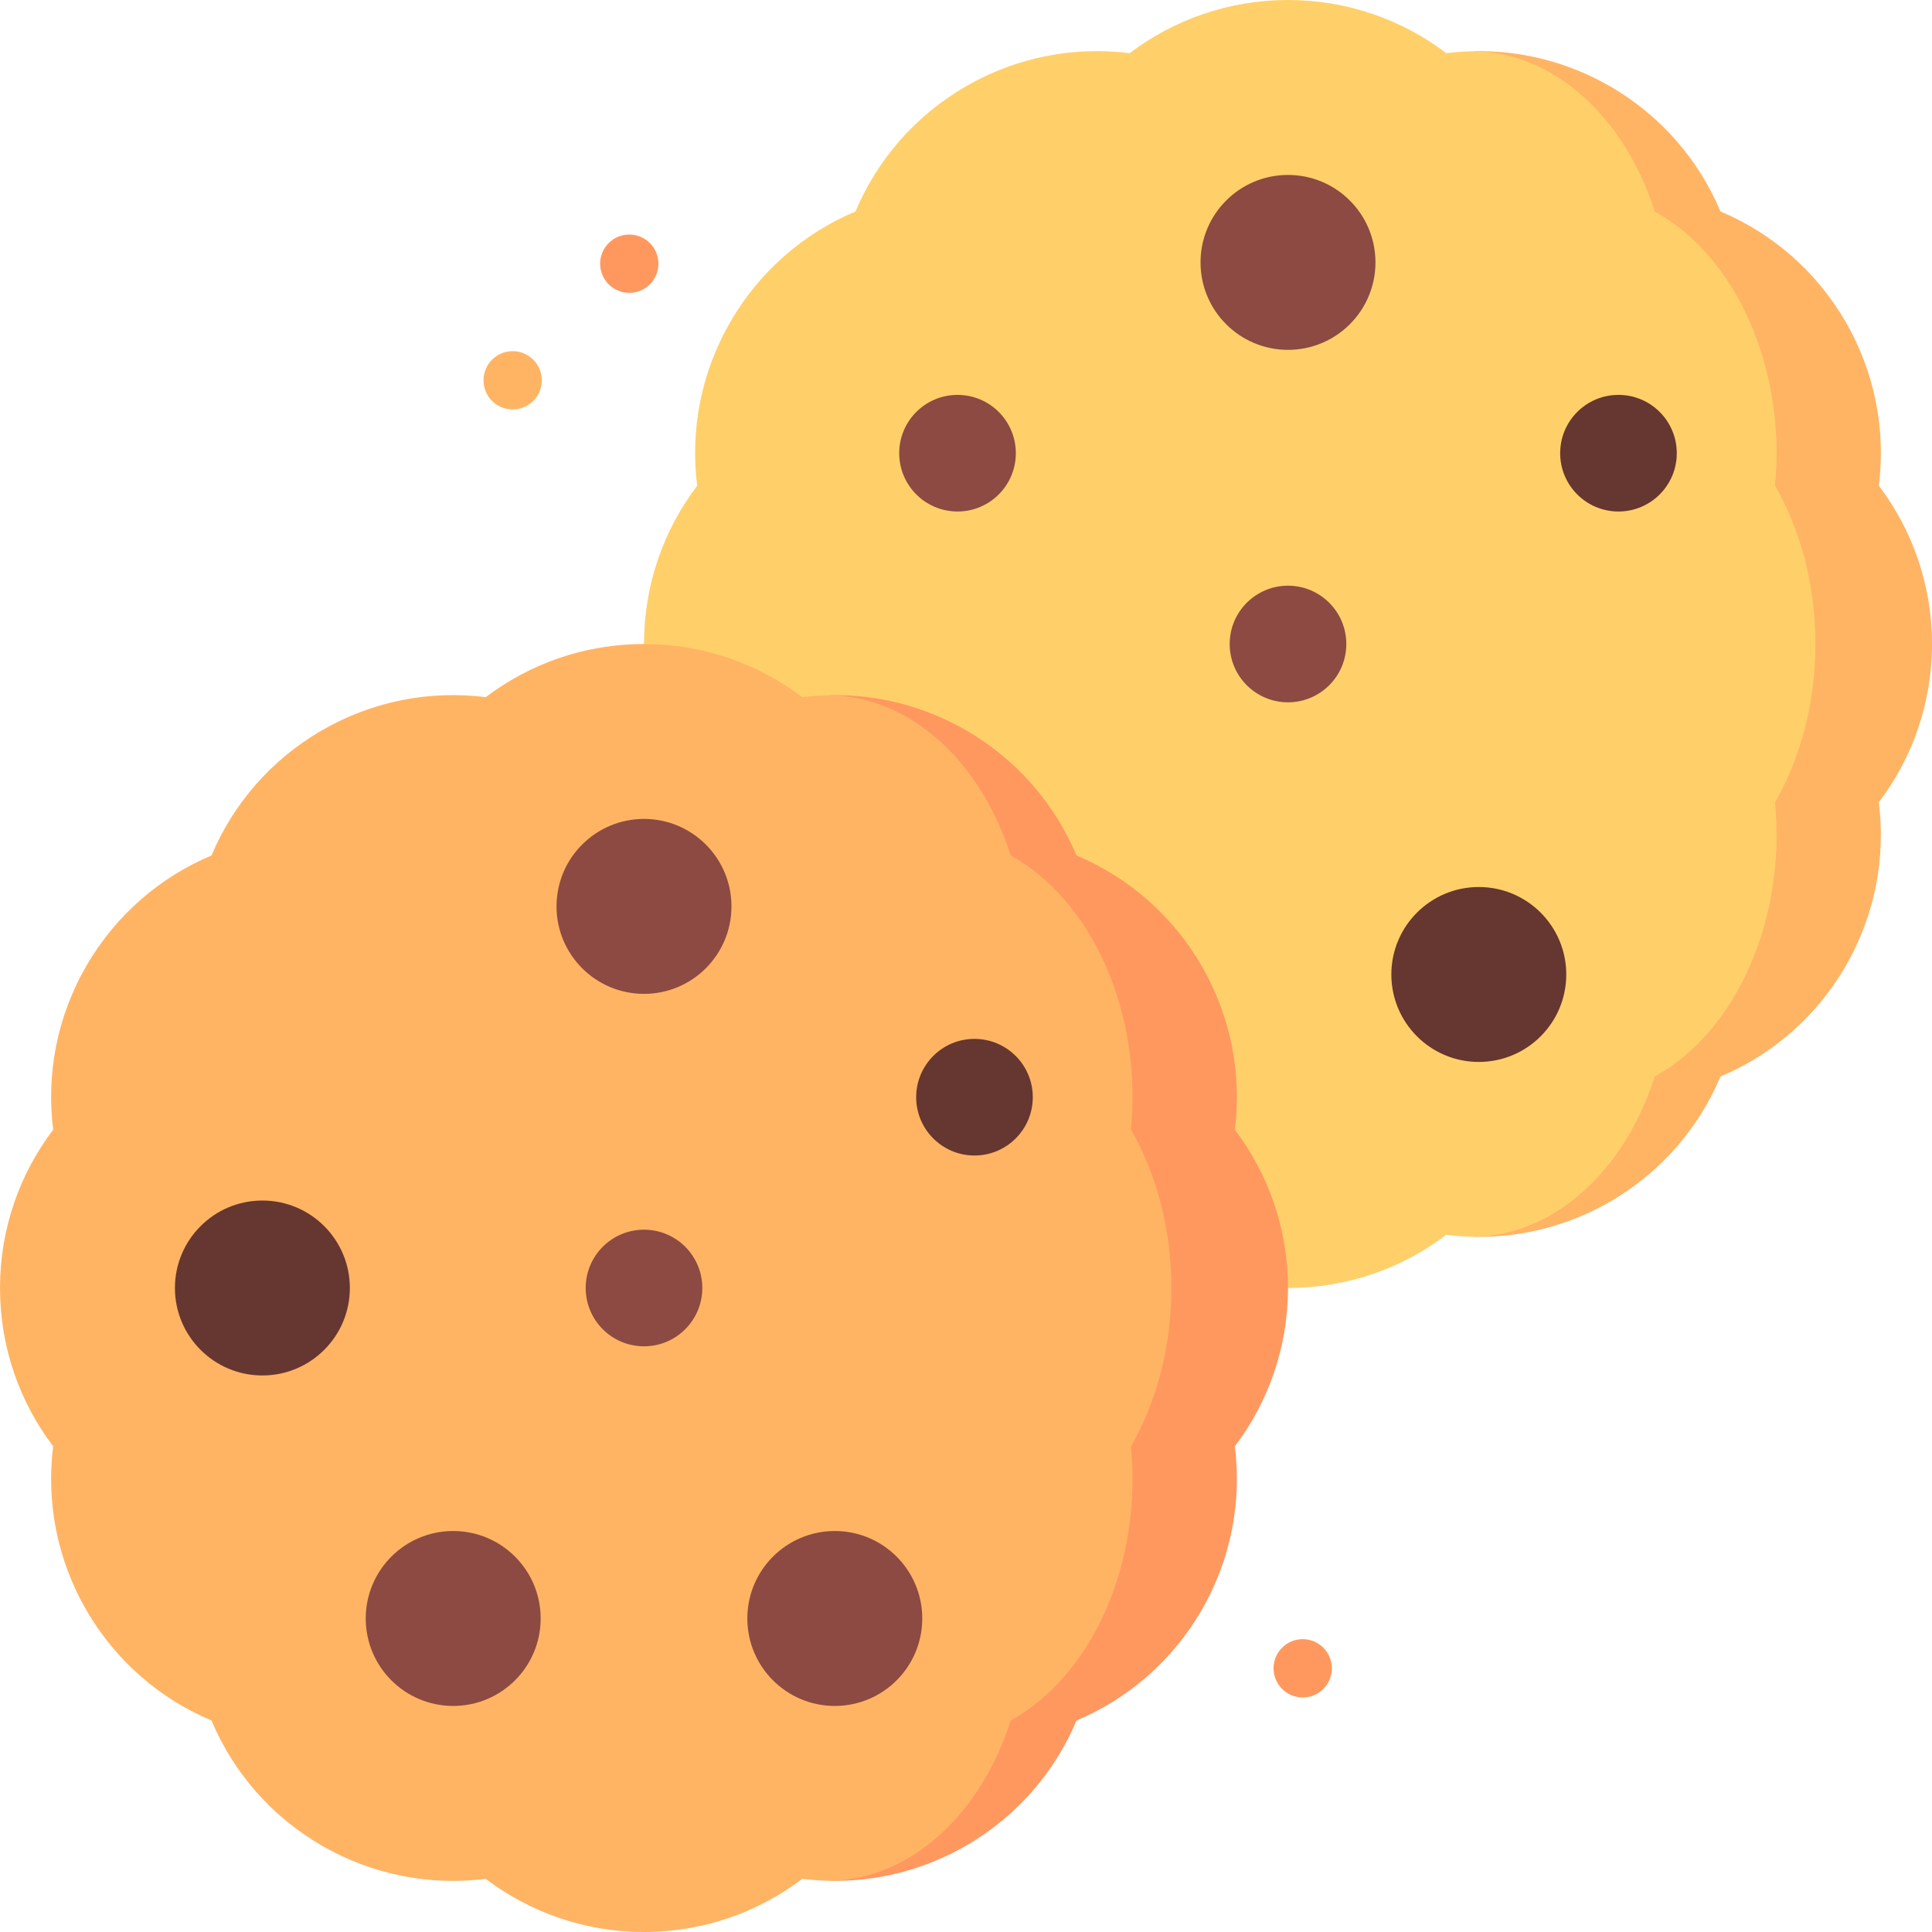
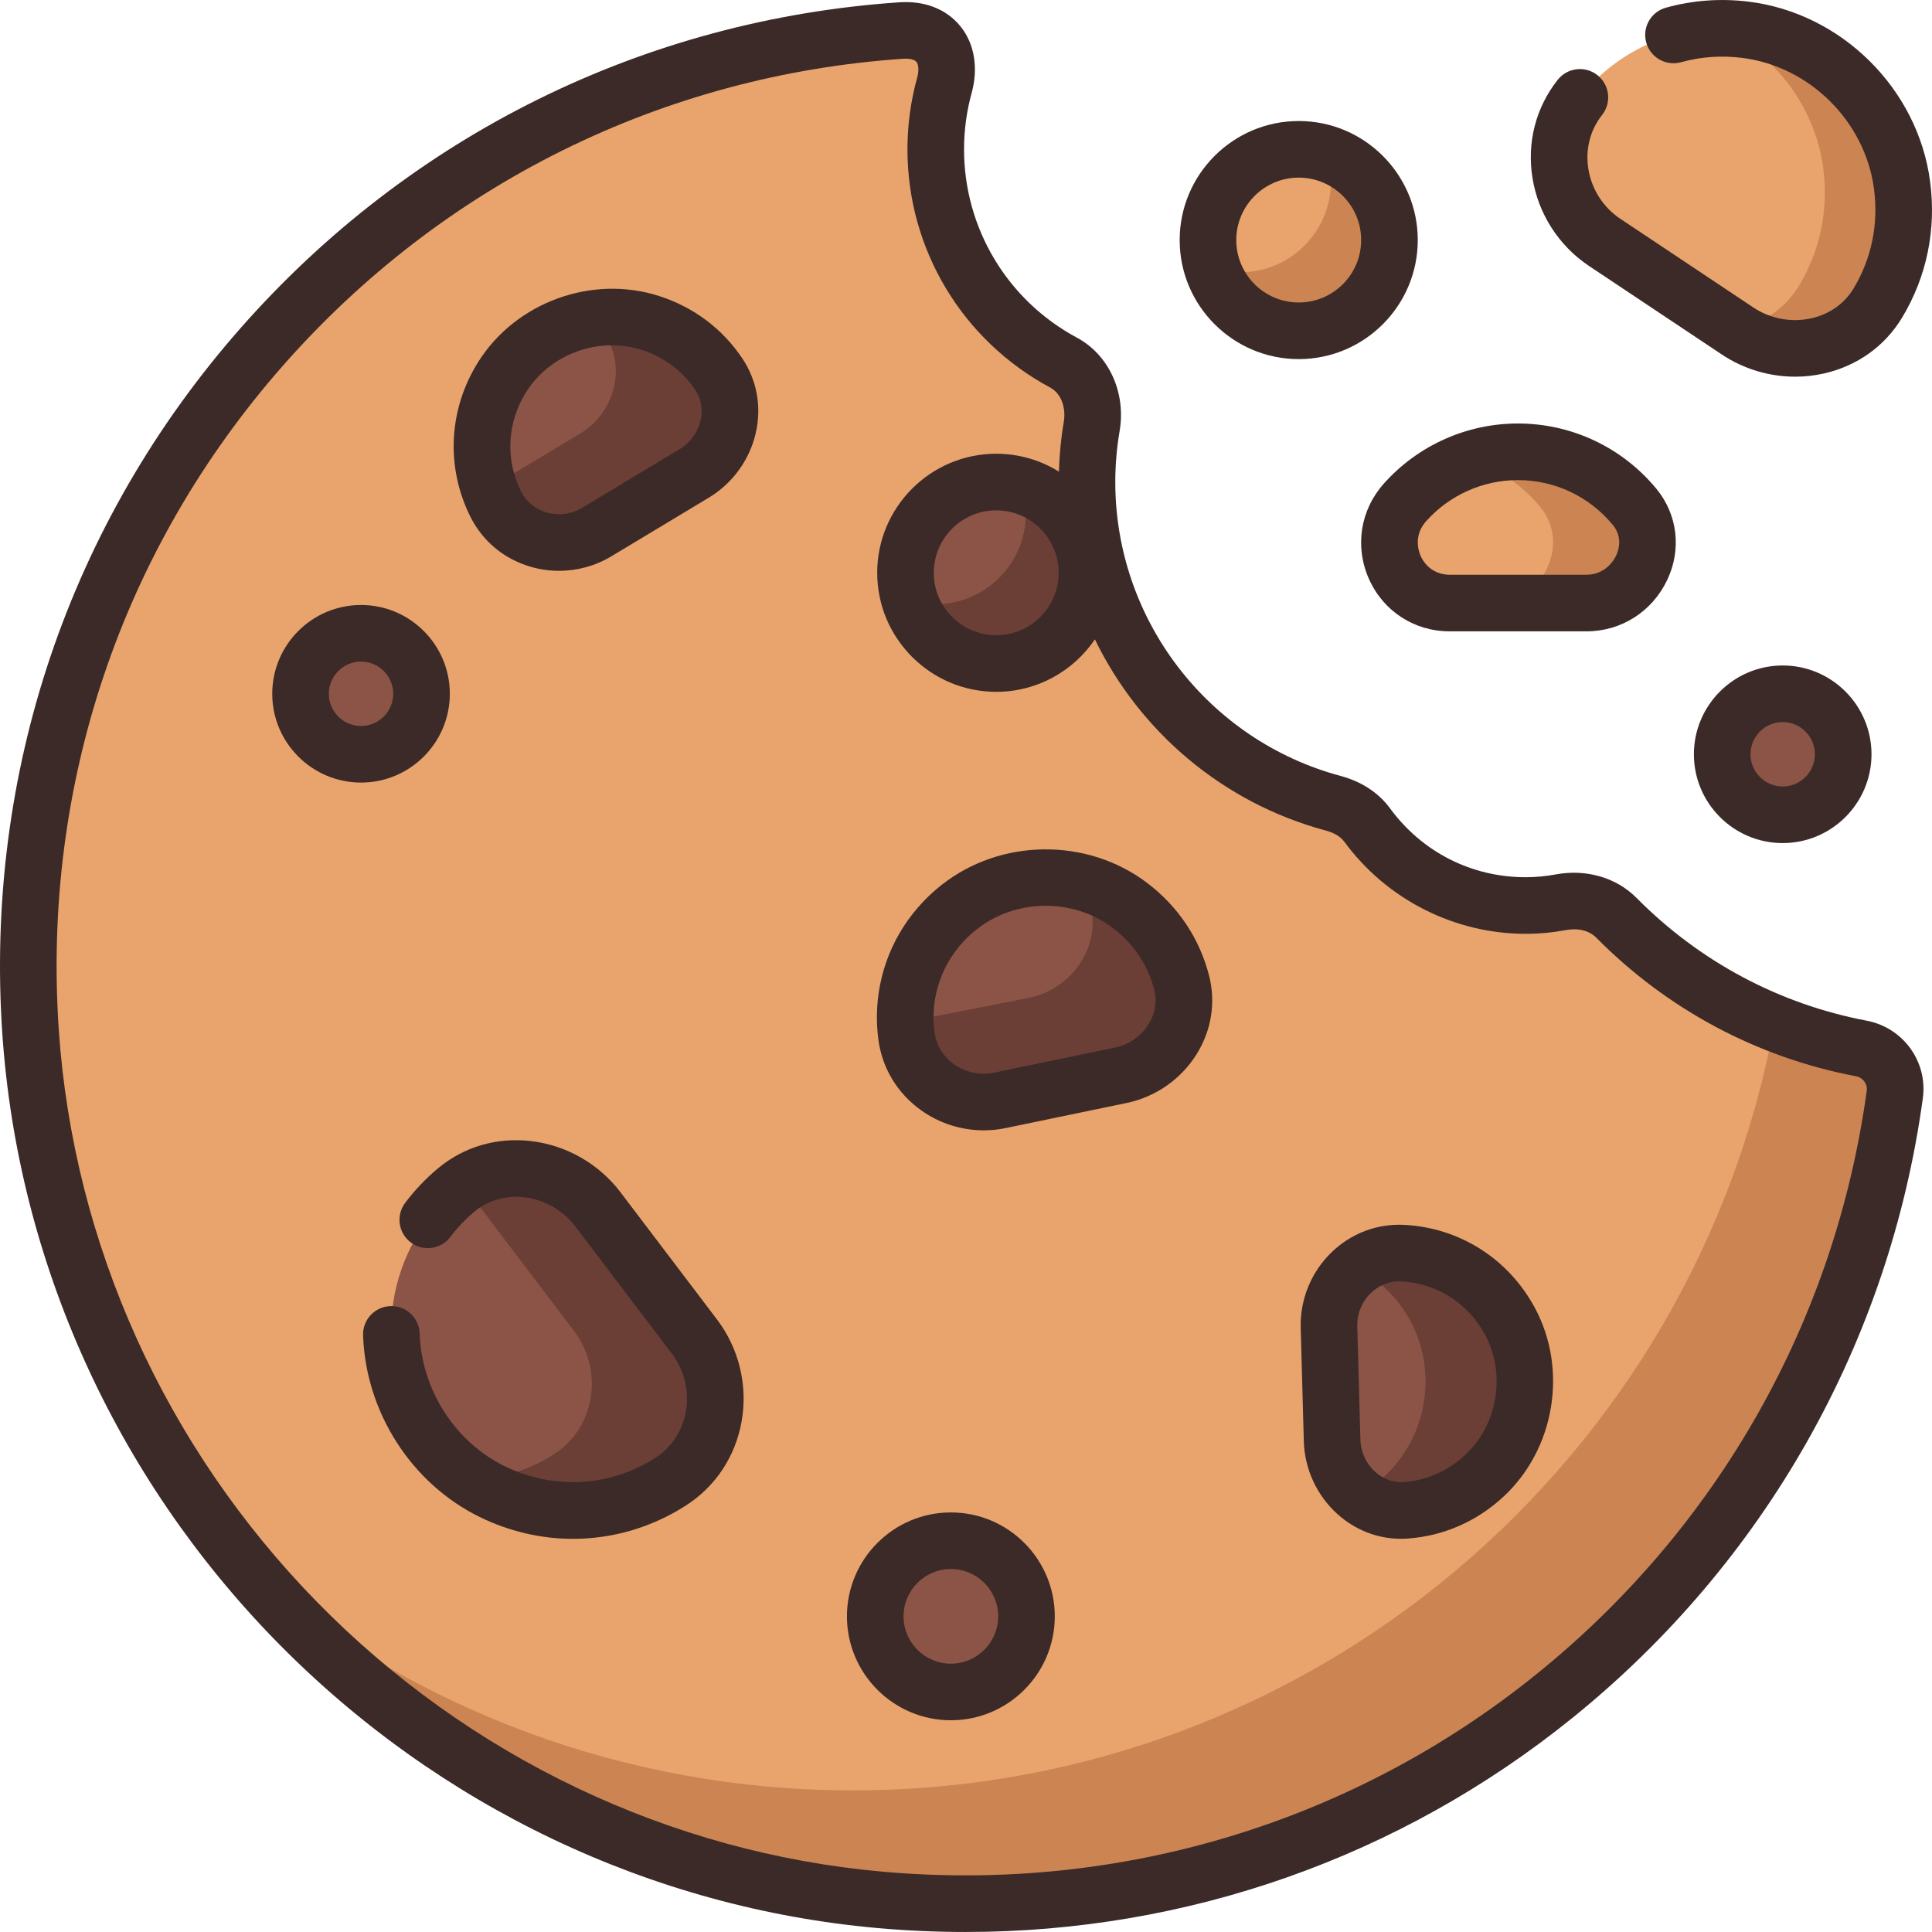
- <svg xmlns="http://www.w3.org/2000/svg" id="fi_7380740" enable-background="new 0 0 497 497" height="512" viewBox="0 0 497 497" width="512">
+ <svg xmlns="http://www.w3.org/2000/svg" fill="#3B2A28" id="fi_11520718" enable-background="new 0 0 512.006 512.006" viewBox="0 0 512.006 512.006">
  <g>
-     <circle cx="161.881" cy="67.833" fill="#ff985f" r="7.5" />
-     <circle cx="131.881" cy="97.833" fill="#ffb464" r="7.5" />
-     <circle cx="335.119" cy="429.167" fill="#ff985f" r="7.5" />
-     <path d="m497 165.667c0-15.3-5.097-29.405-13.677-40.726 1.77-14.094-.869-28.858-8.519-42.108s-19.117-22.917-32.207-28.431c-5.514-13.09-15.181-24.557-28.431-32.207-11.001-6.351-23.044-9.237-34.882-9.025v304.993c11.838.212 23.881-2.674 34.881-9.025 13.25-7.65 22.917-19.117 28.431-32.207 13.09-5.514 24.557-15.181 32.207-28.431s10.288-28.014 8.519-42.108c8.581-11.321 13.678-25.426 13.678-40.725z" fill="#ffb464" />
-     <path d="m425.661 276.931c9.947-5.514 18.661-15.181 24.474-28.431s7.818-28.014 6.473-42.108c6.519-11.321 10.392-25.426 10.392-40.725s-3.873-29.405-10.393-40.726c1.345-14.094-.66-28.858-6.473-42.108s-14.527-22.917-24.474-28.431c-4.19-13.09-11.536-24.557-21.604-32.207-7.822-5.943-16.339-8.848-24.771-9.025-2.421.043-4.833.206-7.226.506-11.321-8.579-25.426-13.676-40.726-13.676s-29.405 5.097-40.726 13.677c-14.094-1.77-28.858.869-42.108 8.519s-22.917 19.117-28.431 32.207c-13.09 5.514-24.557 15.181-32.207 28.431s-10.288 28.014-8.519 42.108c-8.579 11.321-13.677 25.426-13.677 40.726s5.097 29.405 13.676 40.726c-1.77 14.094.869 28.858 8.519 42.108s19.117 22.917 32.207 28.431c5.514 13.09 15.181 24.557 28.431 32.207s28.014 10.288 42.108 8.519c11.321 8.579 25.426 13.677 40.726 13.677s29.405-5.097 40.726-13.677c2.393.3 4.806.463 7.226.506 8.433-.177 16.949-3.082 24.771-9.025 10.07-7.652 17.415-19.119 21.606-32.209z" fill="#ffd06a" />
-     <circle cx="331.333" cy="67.5" fill="#8c4a42" r="22.5" />
-     <circle cx="380.417" cy="250.681" fill="#663630" r="22.5" />
-     <circle cx="416.348" cy="116.583" fill="#663630" r="15" />
-     <circle cx="331.333" cy="165.667" fill="#8c4a42" r="15" />
-     <circle cx="246.319" cy="116.583" fill="#8c4a42" r="15" />
-     <path d="m331.333 331.333c0-15.3-5.097-29.405-13.677-40.726 1.77-14.094-.869-28.858-8.519-42.108s-19.117-22.917-32.207-28.431c-5.514-13.09-15.181-24.557-28.431-32.207-11.001-6.351-23.044-9.237-34.882-9.025v304.993c11.838.212 23.881-2.674 34.881-9.025 13.25-7.65 22.917-19.117 28.431-32.207 13.09-5.514 24.557-15.181 32.207-28.431s10.288-28.014 8.519-42.108c8.581-11.32 13.678-25.425 13.678-40.725z" fill="#ff985f" />
-     <path d="m259.994 442.598c9.947-5.514 18.661-15.181 24.474-28.431s7.818-28.014 6.473-42.108c6.519-11.321 10.393-25.426 10.393-40.726s-3.873-29.405-10.393-40.726c1.345-14.094-.66-28.858-6.473-42.108s-14.527-22.917-24.474-28.431c-4.19-13.09-11.536-24.557-21.604-32.207-7.822-5.943-16.339-8.848-24.771-9.025-2.421.043-4.833.206-7.226.506-11.321-8.579-25.426-13.677-40.726-13.677s-29.405 5.097-40.726 13.677c-14.094-1.77-28.858.869-42.108 8.519s-22.917 19.117-28.431 32.207c-13.09 5.514-24.557 15.181-32.207 28.431s-10.288 28.014-8.519 42.108c-8.579 11.322-13.676 25.427-13.676 40.726s5.097 29.405 13.676 40.726c-1.77 14.094.869 28.858 8.519 42.108s19.117 22.917 32.207 28.431c5.514 13.09 15.181 24.557 28.431 32.207s28.014 10.288 42.108 8.519c11.321 8.579 25.426 13.676 40.726 13.676s29.405-5.097 40.726-13.677c2.393.3 4.806.463 7.226.506 8.433-.177 16.949-3.082 24.771-9.025 10.068-7.649 17.413-19.116 21.604-32.206z" fill="#ffb464" />
-     <circle cx="165.666" cy="233.167" fill="#8c4a42" r="22.5" />
-     <circle cx="214.75" cy="416.348" fill="#8c4a42" r="22.5" />
-     <circle cx="67.5" cy="331.333" fill="#663630" r="22.5" />
-     <circle cx="116.583" cy="416.348" fill="#8c4a42" r="22.5" />
-     <circle cx="165.666" cy="331.333" fill="#8c4a42" r="15" />
-     <circle cx="250.681" cy="282.25" fill="#663630" r="15" />
+     <g>
+       <path d="m428.365 243.228c-3.825-3.861-9.391-5.112-14.734-4.117-3.025.563-6.141.864-9.331.864-17.25 0-32.503-8.408-41.979-21.326-2.173-2.962-5.45-4.824-8.998-5.776-37.581-10.091-65.257-44.357-65.257-85.123 0-5.017.43-9.931 1.246-14.714 1.146-6.719-1.496-13.74-7.501-16.965-20.131-10.812-33.826-32.047-33.826-56.498 0-5.847.795-11.503 2.274-16.877 2.404-8.738-2.357-15.221-11.398-14.605-134.932 9.19-240.289 126.093-230.761 265.396 8.255 120.694 104.692 219.317 225.194 230.011 135.708 12.043 251.277-85.106 268.853-213.473.784-5.728-3.18-11.086-8.86-12.163-25.159-4.77-47.602-17.153-64.922-34.634z" fill="#E9A46D" />
+       <path d="m402.259 119.733c-11.887 0-22.565 5.174-29.905 13.393-9.216 10.319-2.008 26.687 11.827 26.687h36.252c13.123 0 21.113-15.358 12.764-25.483-7.351-8.914-18.48-14.597-30.938-14.597z" fill="#E9A46D" />
+       <path d="m497.667 80.287c5.369-8.922 7.917-19.731 6.403-31.215-2.802-21.25-20.234-38.539-41.504-41.181-17.776-2.208-33.914 5.295-43.87 17.915-9.537 12.091-6.252 29.883 6.561 38.425l35.25 23.5c12.315 8.21 29.528 5.238 37.16-7.444z" fill="#E9A46D" />
+       <path d="m120.915 315.353c-7.996 6.671-13.945 16.048-16.276 27.395-4.314 20.995 6.491 43.041 25.722 52.506 16.071 7.91 33.777 6.108 47.318-2.554 12.972-8.299 15.698-26.185 6.39-38.454l-25.605-33.752c-8.947-11.792-26.184-14.623-37.549-5.141z" fill="#8C5446" />
+       <path d="m372.583 400.25c7.377-.545 14.692-3.499 20.732-9.087 11.177-10.34 14.057-27.541 6.867-40.963-6.009-11.217-16.979-17.501-28.382-18.1-10.924-.574-19.898 8.628-19.598 19.563l.824 30.084c.288 10.511 9.071 19.277 19.557 18.503z" fill="#8C5446" />
+       <path d="m190.526 99.215c-4.118-6.179-10.312-11.114-18.178-13.634-14.556-4.664-31.013 1.311-39.194 14.222-6.837 10.79-6.913 23.481-1.807 33.744 4.892 9.832 17.365 13.132 26.775 7.471l25.888-15.574c9.044-5.442 12.369-17.447 6.516-26.229z" fill="#8C5446" />
+       <path d="m493.288 277.862c-7.969-1.511-15.625-3.865-22.973-6.823-21.211 115.716-122.501 203.435-244.347 203.435-60.488 0-115.911-21.631-159.004-57.555 41.051 48.154 100.027 80.695 166.331 86.579 135.708 12.043 251.277-85.106 268.853-213.473.784-5.728-3.18-11.087-8.86-12.163z" fill="#CC8452" />
+       <circle cx="263.328" cy="151.609" fill="#8C5446" r="24.048" />
+       <circle cx="95.679" cy="183.862" fill="#8C5446" r="16.032" />
+       <circle cx="251.993" cy="428.354" fill="#8C5446" r="20.04" />
+       <circle cx="344.179" cy="63.62" fill="#E9A46D" r="24.048" />
+       <circle cx="472.437" cy="199.894" fill="#8C5446" r="16.032" />
+       <path d="m504.069 49.072c-2.802-21.25-20.234-38.539-41.504-41.181-2.276-.283-4.521-.396-6.734-.37 14.451 6.831 25.201 20.714 27.346 36.981 1.514 11.484-1.034 22.292-6.403 31.215-3.837 6.376-10.097 10.287-16.938 11.567l.67.447c12.315 8.21 29.529 5.238 37.161-7.444 5.369-8.923 7.917-19.731 6.402-31.215z" fill="#CC8452" />
+       <g fill="#6B3E36">
+         <path d="m184.068 354.246-25.605-33.752c-8.474-11.17-24.332-14.161-35.647-6.4l29.328 38.655c3.883 5.12 5.464 11.688 4.337 18.021-1.096 6.137-4.533 11.335-9.691 14.639-4.885 3.131-10.349 5.237-16.236 6.263l-4.754.825c1.489.962 2.949 1.964 4.56 2.757 16.071 7.91 33.778 6.108 47.318-2.554 12.972-8.299 15.697-26.186 6.39-38.454z" />
+         <path d="m270.621 128.809c.742 2.314 1.249 4.733 1.249 7.293 0 13.282-10.766 24.048-24.048 24.048-2.56 0-4.979-.507-7.293-1.249 3.103 9.691 12.079 16.755 22.8 16.755 13.282 0 24.048-10.767 24.048-24.048-.001-10.72-7.065-19.696-16.756-22.799z" />
+         <path d="m400.183 350.2c-6.009-11.216-16.979-17.501-28.382-18.1-4.612-.243-8.82 1.327-12.185 3.964 5.781 3.051 10.822 7.767 14.234 14.136 7.19 13.422 4.309 30.624-6.867 40.963-2.165 2.002-4.531 3.549-6.967 4.885 3.427 2.865 7.796 4.554 12.568 4.202 7.377-.545 14.692-3.499 20.732-9.087 11.177-10.34 14.057-27.541 6.867-40.963z" />
+         <path d="m190.526 99.214c-4.119-6.179-10.312-11.114-18.179-13.634-5.041-1.616-10.3-1.877-15.377-1.093 1.209 1.314 2.325 2.702 3.305 4.172 5.855 8.783 2.529 20.788-6.516 26.229l-24.134 14.518c.486 1.414 1.054 2.799 1.721 4.14 4.893 9.832 17.365 13.131 26.776 7.471l25.887-15.573c9.045-5.442 12.37-17.447 6.517-26.23z" />
+       </g>
+       <path d="m351.472 40.82c.742 2.314 1.249 4.733 1.249 7.293 0 13.282-10.766 24.048-24.048 24.048-2.56 0-4.979-.507-7.293-1.249 3.103 9.691 12.079 16.755 22.8 16.755 13.282 0 24.048-10.767 24.048-24.048-.001-10.72-7.065-19.696-16.756-22.799z" fill="#CC8452" />
+       <path d="m433.198 134.331c-7.351-8.915-18.481-14.598-30.938-14.598-4.389 0-8.609.715-12.561 2.019 7.3 2.39 13.692 6.783 18.472 12.579 8.349 10.125.359 25.483-12.765 25.483h25.029c13.121-.001 21.112-15.359 12.763-25.483z" fill="#CC8452" />
+       <path d="m313.179 260.832c-1.933-7.883-6.461-15.26-13.608-20.778-13.223-10.211-32.36-10.195-45.574.029-11.042 8.544-15.845 21.559-14.417 34.007 1.368 11.925 12.959 19.959 24.737 17.644l32.402-6.37c11.321-2.227 19.207-13.327 16.46-24.532z" fill="#8C5446" />
+       <path d="m313.179 260.832c-1.933-7.884-6.46-15.26-13.607-20.779-3.8-2.934-8.11-4.918-12.61-6.144.856 1.962 1.557 3.975 2.061 6.03 2.747 11.205-5.139 22.305-16.46 24.53l-32.401 6.37c-.245.048-.483.026-.728.066.027 1.062.027 2.126.149 3.184 1.368 11.925 12.958 19.959 24.737 17.643l32.4-6.37c11.321-2.225 19.207-13.325 16.459-24.53z" fill="#6B3E36" />
+     </g>
+     <g>
+       <path d="m494.685 270.493c-23.157-4.39-44.248-15.644-60.993-32.544-5.344-5.394-13.358-7.718-21.434-6.211-2.627.489-5.305.737-7.958.737-14.322 0-27.418-6.656-35.931-18.261-3.027-4.128-7.558-7.097-13.101-8.584-35.152-9.439-59.702-41.464-59.702-77.88 0-4.495.383-9.021 1.14-13.453 1.75-10.269-2.809-20.248-11.346-24.833-18.427-9.897-29.875-29.014-29.875-49.891 0-5.044.675-10.053 2.005-14.888 1.843-6.698.747-13.174-3.005-17.765-3.699-4.527-9.43-6.763-16.134-6.312-67.689 4.609-129.723 35.307-174.675 86.436-45.38 51.614-67.774 118.009-63.058 186.954 4.115 60.167 29.908 117.34 72.627 160.99 42.737 43.667 99.342 70.651 159.387 75.98 7.787.691 15.547 1.034 23.274 1.033 58.66-.001 115.043-19.757 160.829-56.753 51.017-41.223 83.99-99.539 92.844-164.206 1.326-9.688-5.216-18.714-14.894-20.549zm.032 18.514c-8.334 60.867-39.377 115.762-87.41 154.574-48.776 39.412-110.342 58.037-173.349 52.445-56.486-5.013-109.754-30.416-149.993-71.531-40.225-41.101-64.51-94.912-68.382-151.521-4.441-64.925 16.64-127.438 59.358-176.026 42.321-48.136 100.717-77.037 164.43-81.377.226-.015.445-.023.656-.023 1.353 0 2.393.31 2.844.862.484.592.78 2.032.158 4.294-1.688 6.131-2.543 12.479-2.543 18.867 0 26.41 14.475 50.59 37.777 63.106 3.295 1.77 4.211 5.844 3.657 9.096-.743 4.357-1.165 8.79-1.294 13.216-4.827-3.001-10.517-4.741-16.607-4.741-17.396 0-31.548 14.153-31.548 31.549s14.152 31.548 31.548 31.548c10.865 0 20.465-5.521 26.141-13.905 11.841 24.38 33.812 43.316 61.219 50.675 1.544.414 3.646 1.266 4.895 2.969 11.203 15.272 29.156 24.39 48.026 24.39 3.572 0 7.174-.333 10.704-.991 3.235-.604 6.163.134 8.033 2.022 18.891 19.067 42.7 31.766 68.854 36.724 1.797.343 3.064 2.036 2.826 3.778zm-214.151-137.209c0 9.125-7.423 16.548-16.548 16.548s-16.548-7.423-16.548-16.548 7.423-16.549 16.548-16.549 16.548 7.424 16.548 16.549z" />
+       <path d="m344.179 95.168c17.396 0 31.549-14.152 31.549-31.548s-14.153-31.548-31.549-31.548-31.549 14.152-31.549 31.548 14.153 31.548 31.549 31.548zm0-48.097c9.125 0 16.549 7.423 16.549 16.548s-7.424 16.548-16.549 16.548-16.549-7.422-16.549-16.547 7.424-16.549 16.549-16.549z" />
+       <path d="m448.905 199.894c0 12.976 10.557 23.532 23.532 23.532s23.532-10.557 23.532-23.532-10.557-23.532-23.532-23.532-23.532 10.557-23.532 23.532zm32.064 0c0 4.705-3.828 8.532-8.532 8.532s-8.532-3.828-8.532-8.532 3.828-8.532 8.532-8.532 8.532 3.828 8.532 8.532z" />
+       <path d="m119.211 183.862c0-12.976-10.557-23.532-23.532-23.532s-23.532 10.557-23.532 23.532 10.557 23.532 23.532 23.532 23.532-10.556 23.532-23.532zm-23.532 8.532c-4.705 0-8.532-3.828-8.532-8.532s3.828-8.532 8.532-8.532 8.532 3.828 8.532 8.532-3.828 8.532-8.532 8.532z" />
+       <path d="m251.993 400.814c-15.186 0-27.541 12.354-27.541 27.54s12.354 27.541 27.541 27.541c15.186 0 27.54-12.354 27.54-27.541.001-15.186-12.354-27.54-27.54-27.54zm0 40.08c-6.915 0-12.541-5.625-12.541-12.541 0-6.915 5.625-12.54 12.541-12.54 6.915 0 12.54 5.625 12.54 12.54.001 6.916-5.625 12.541-12.54 12.541z" />
+       <path d="m366.761 128.131c-6.285 7.037-7.799 16.749-3.951 25.344 3.822 8.536 12.011 13.839 21.372 13.839h36.251c9.24 0 17.453-5.244 21.433-13.686 3.807-8.074 2.702-17.296-2.882-24.069-9.08-11.011-22.465-17.327-36.725-17.327-13.537.001-26.476 5.795-35.498 15.899zm11.188 9.991c6.18-6.92 15.041-10.889 24.311-10.889 9.764 0 18.932 4.326 25.152 11.87 2.71 3.287 1.523 6.78.888 8.128-1.159 2.458-3.833 5.083-7.866 5.083h-36.251c-3.417 0-6.289-1.857-7.681-4.968-.533-1.189-2-5.364 1.447-9.224z" />
+       <path d="m421.096 70.471 35.25 23.5c5.763 3.842 12.556 5.854 19.399 5.854 2.529 0 5.065-.275 7.558-.834 8.842-1.982 16.225-7.251 20.79-14.837 6.529-10.85 9.092-23.32 7.412-36.063-3.238-24.553-23.431-44.59-48.016-47.644-7.48-.928-14.883-.394-22.003 1.589-3.991 1.111-6.325 5.247-5.213 9.237 1.111 3.99 5.245 6.325 9.237 5.213 5.202-1.448 10.628-1.837 16.131-1.153 17.917 2.226 32.634 16.827 34.993 34.719 1.231 9.34-.634 18.458-5.394 26.368-2.431 4.041-6.415 6.858-11.218 7.935-5.26 1.178-10.857.135-15.356-2.864l-35.25-23.5c-4.537-3.025-7.629-7.851-8.485-13.241-.824-5.189.474-10.268 3.653-14.298 2.565-3.252 2.008-7.968-1.244-10.534-3.251-2.564-7.968-2.008-10.534 1.244-5.802 7.356-8.178 16.568-6.69 25.94 1.511 9.511 6.97 18.03 14.98 23.369z" />
+       <path d="m164.438 315.961c-5.733-7.557-14.417-12.505-23.826-13.575-8.999-1.021-17.704 1.536-24.502 7.208-3.251 2.712-6.188 5.797-8.728 9.168-2.492 3.308-1.831 8.011 1.477 10.503 3.31 2.494 8.011 1.832 10.503-1.477 1.849-2.454 3.987-4.7 6.357-6.677 3.621-3.021 8.311-4.378 13.198-3.821 5.356.609 10.302 3.429 13.57 7.736l25.605 33.752c3.295 4.344 4.636 9.917 3.679 15.291-.922 5.173-3.811 9.546-8.136 12.312-12.066 7.72-27.006 8.521-39.964 2.143-13.145-6.469-21.959-20.265-22.456-35.146-.138-4.14-3.608-7.381-7.746-7.246-4.14.138-7.384 3.606-7.246 7.746.679 20.341 12.777 39.223 30.823 48.104 7.92 3.898 16.386 5.831 24.804 5.831 10.403 0 20.734-2.953 29.868-8.796 7.893-5.049 13.156-12.975 14.82-22.317 1.689-9.482-.678-19.318-6.496-26.988z" />
+       <path d="m372.194 324.61c-7.26-.38-14.156 2.236-19.421 7.371-5.332 5.199-8.272 12.447-8.068 19.888l.824 30.084c.201 7.326 3.429 14.341 8.858 19.248 4.749 4.291 10.687 6.598 16.893 6.598.616 0 1.235-.023 1.856-.069 9.467-.698 18.207-4.523 25.274-11.061 13.628-12.607 17.155-33.64 8.385-50.01-6.984-13.035-19.918-21.277-34.601-22.049zm16.029 61.047c-4.548 4.207-10.147 6.667-16.191 7.113-2.742.202-5.438-.756-7.587-2.699-2.403-2.171-3.832-5.28-3.921-8.53l-.824-30.084c-.089-3.268 1.203-6.453 3.546-8.738 2.093-2.041 4.77-3.146 7.591-3.146.189 0 .38.005.571.015 9.396.494 17.682 5.784 22.165 14.152 5.596 10.45 3.346 23.872-5.35 31.917z" />
+       <path d="m174.636 78.438c-17.737-5.683-37.846 1.613-47.817 17.35-7.939 12.53-8.757 27.895-2.187 41.099 3.247 6.525 8.933 11.256 16.013 13.321 2.454.716 4.979 1.068 7.496 1.068 4.835 0 9.641-1.302 13.847-3.832l25.888-15.574c6.297-3.789 10.831-10.068 12.437-17.228 1.544-6.884.285-13.84-3.546-19.588-5.282-7.923-12.935-13.67-22.131-16.616zm11.04 32.922c-.713 3.18-2.73 5.971-5.533 7.657l-25.888 15.574c-2.819 1.696-6.249 2.14-9.411 1.217-3.014-.879-5.422-2.869-6.783-5.603-4.212-8.465-3.679-18.33 1.428-26.388 4.921-7.768 13.706-12.319 22.673-12.319 2.647 0 5.312.397 7.896 1.226 5.929 1.899 10.848 5.583 14.227 10.651 1.535 2.303 2.029 5.139 1.391 7.985z" />
+       <path d="m303.947 233.939c-15.904-12.018-38.8-11.764-54.441.602-12.456 9.848-18.721 25.08-16.758 40.745.962 7.672 4.997 14.404 11.363 18.956 4.865 3.479 10.698 5.313 16.6 5.313 1.922 0 3.851-.194 5.757-.59l32.119-6.664c7.643-1.586 14.391-6.287 18.514-12.898 3.96-6.349 5.14-13.751 3.322-20.844-2.53-9.874-8.227-18.387-16.476-24.62zm.427 37.526c-1.965 3.151-5.185 5.392-8.834 6.149l-32.12 6.664c-3.671.763-7.53-.054-10.585-2.237-2.921-2.089-4.769-5.15-5.204-8.62-1.305-10.412 2.874-20.548 11.177-27.113 5.277-4.172 11.799-6.265 18.322-6.265 6.296 0 12.595 1.951 17.773 5.864 5.511 4.164 9.311 9.827 10.989 16.376.791 3.083.252 6.345-1.518 9.182z" />
+     </g>
  </g>
+   <g />
+   <g />
+   <g />
+   <g />
+   <g />
+   <g />
+   <g />
+   <g />
+   <g />
+   <g />
+   <g />
+   <g />
+   <g />
+   <g />
+   <g />
</svg>
